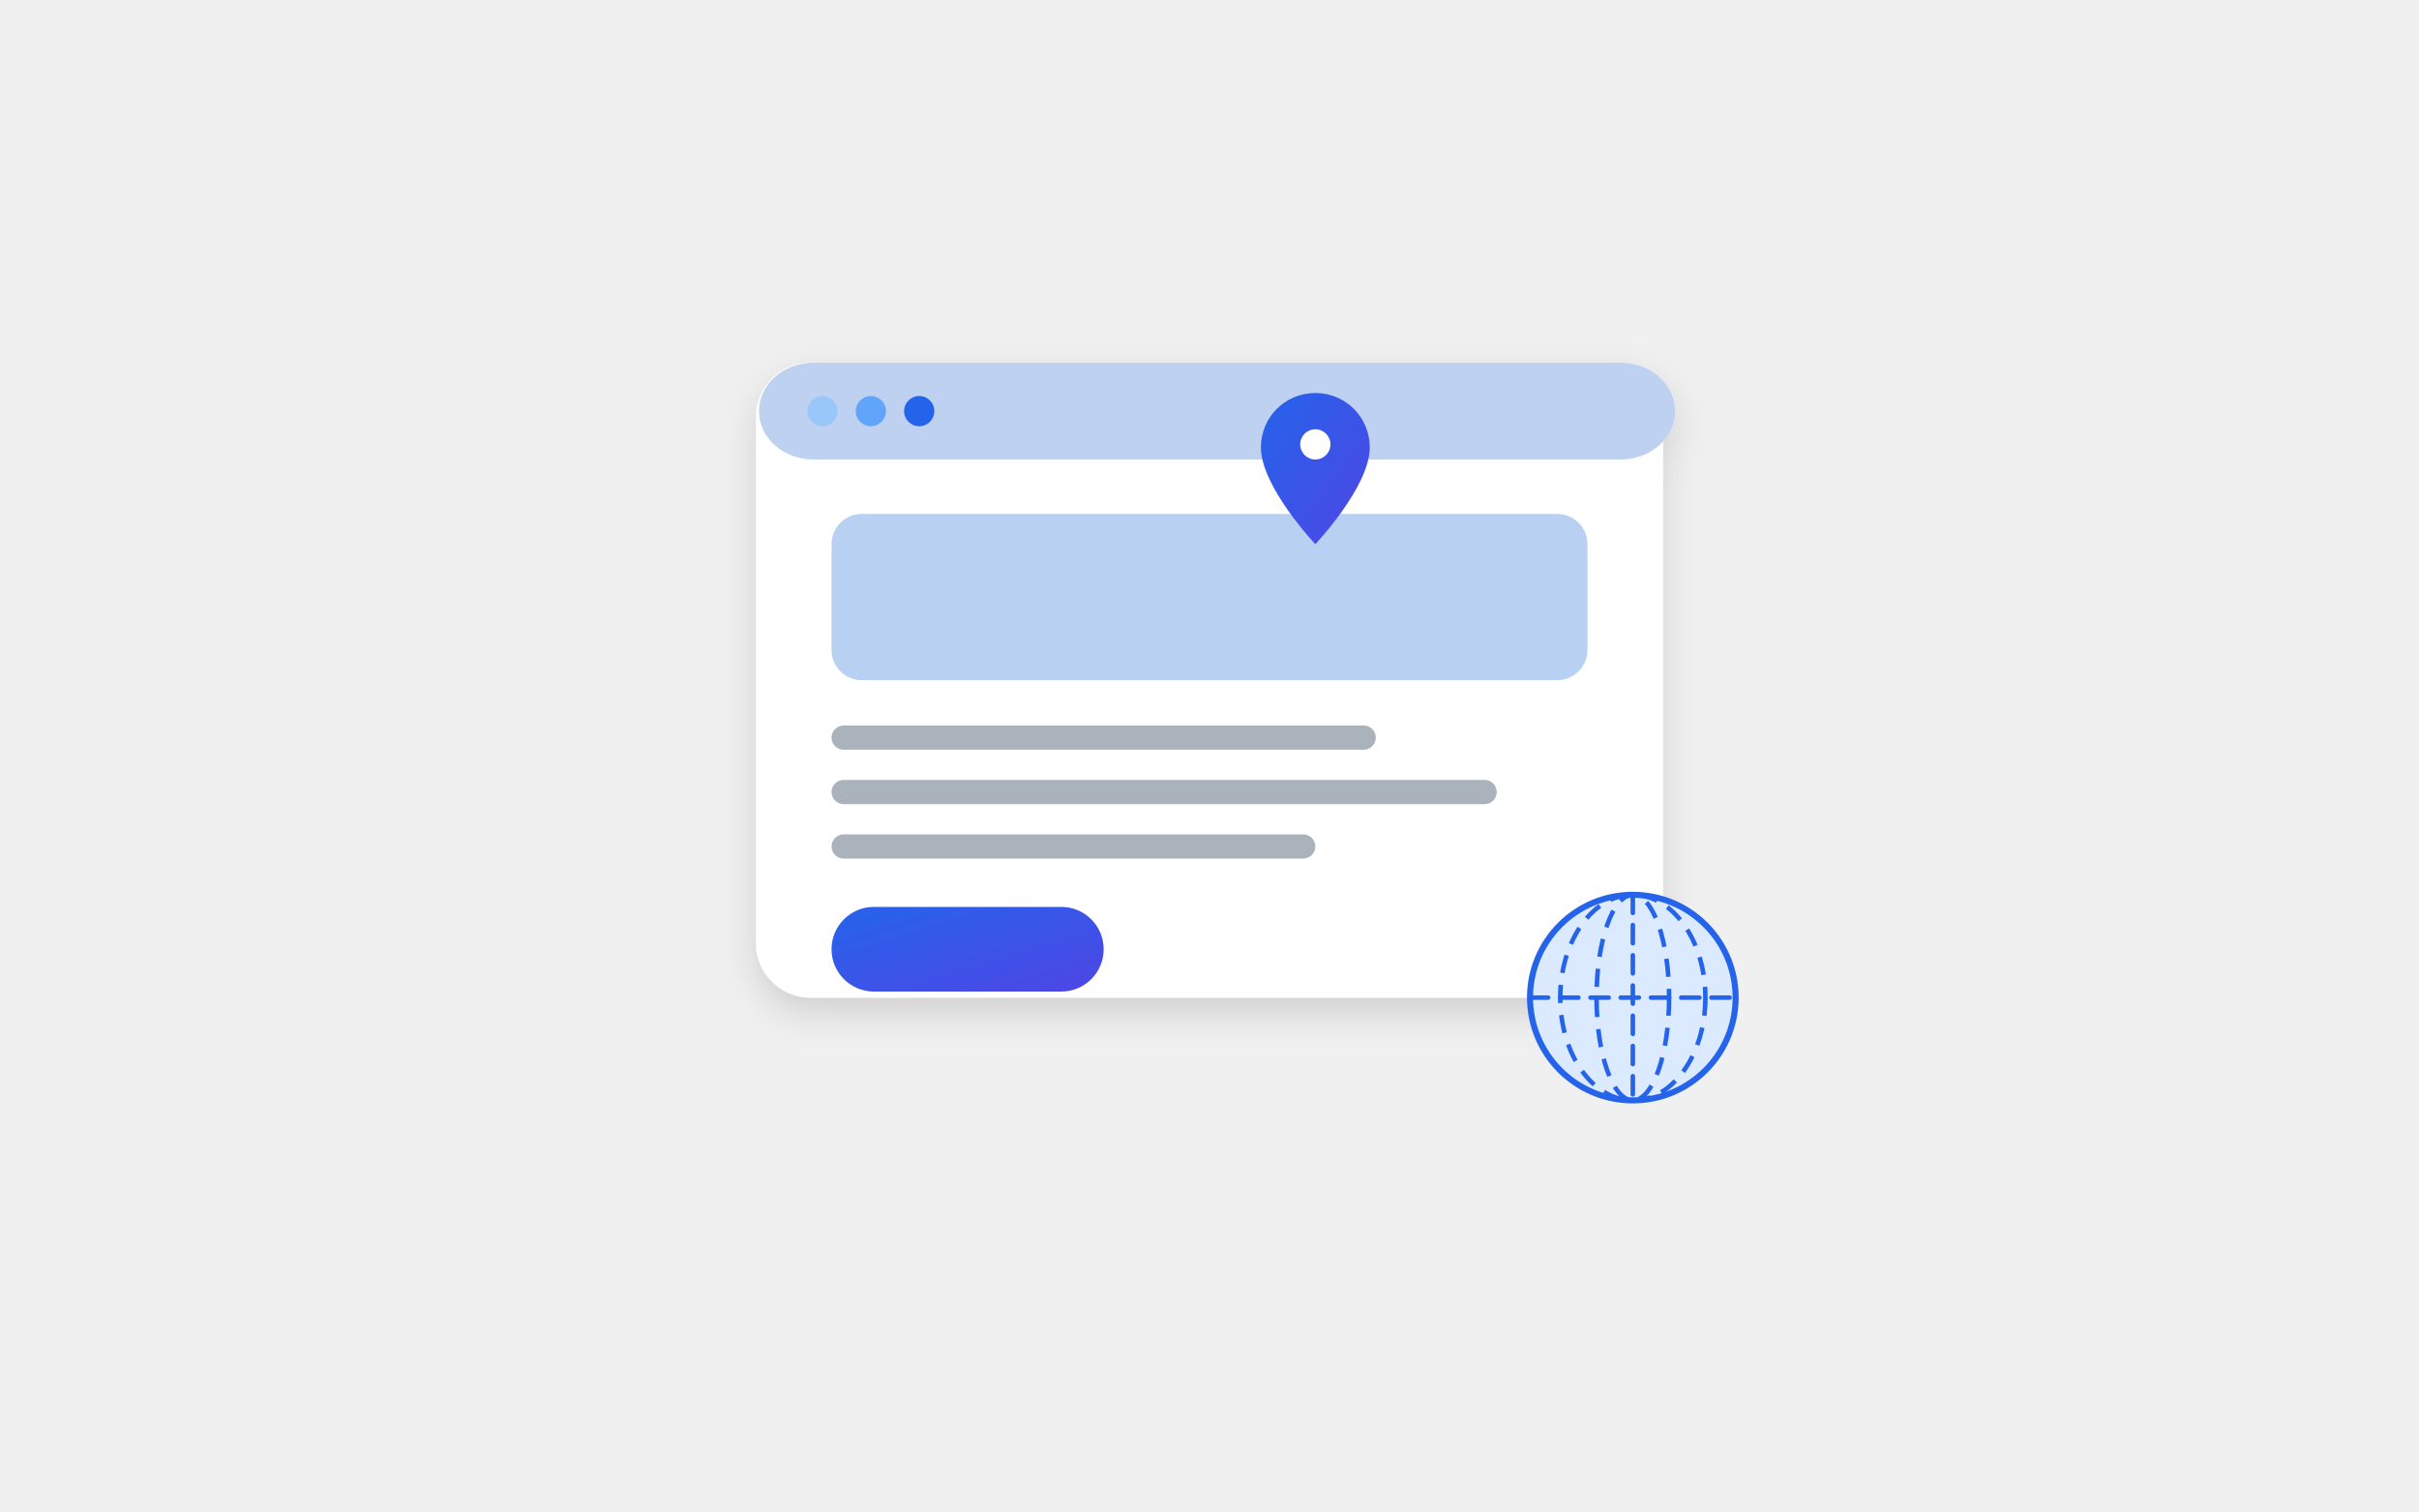
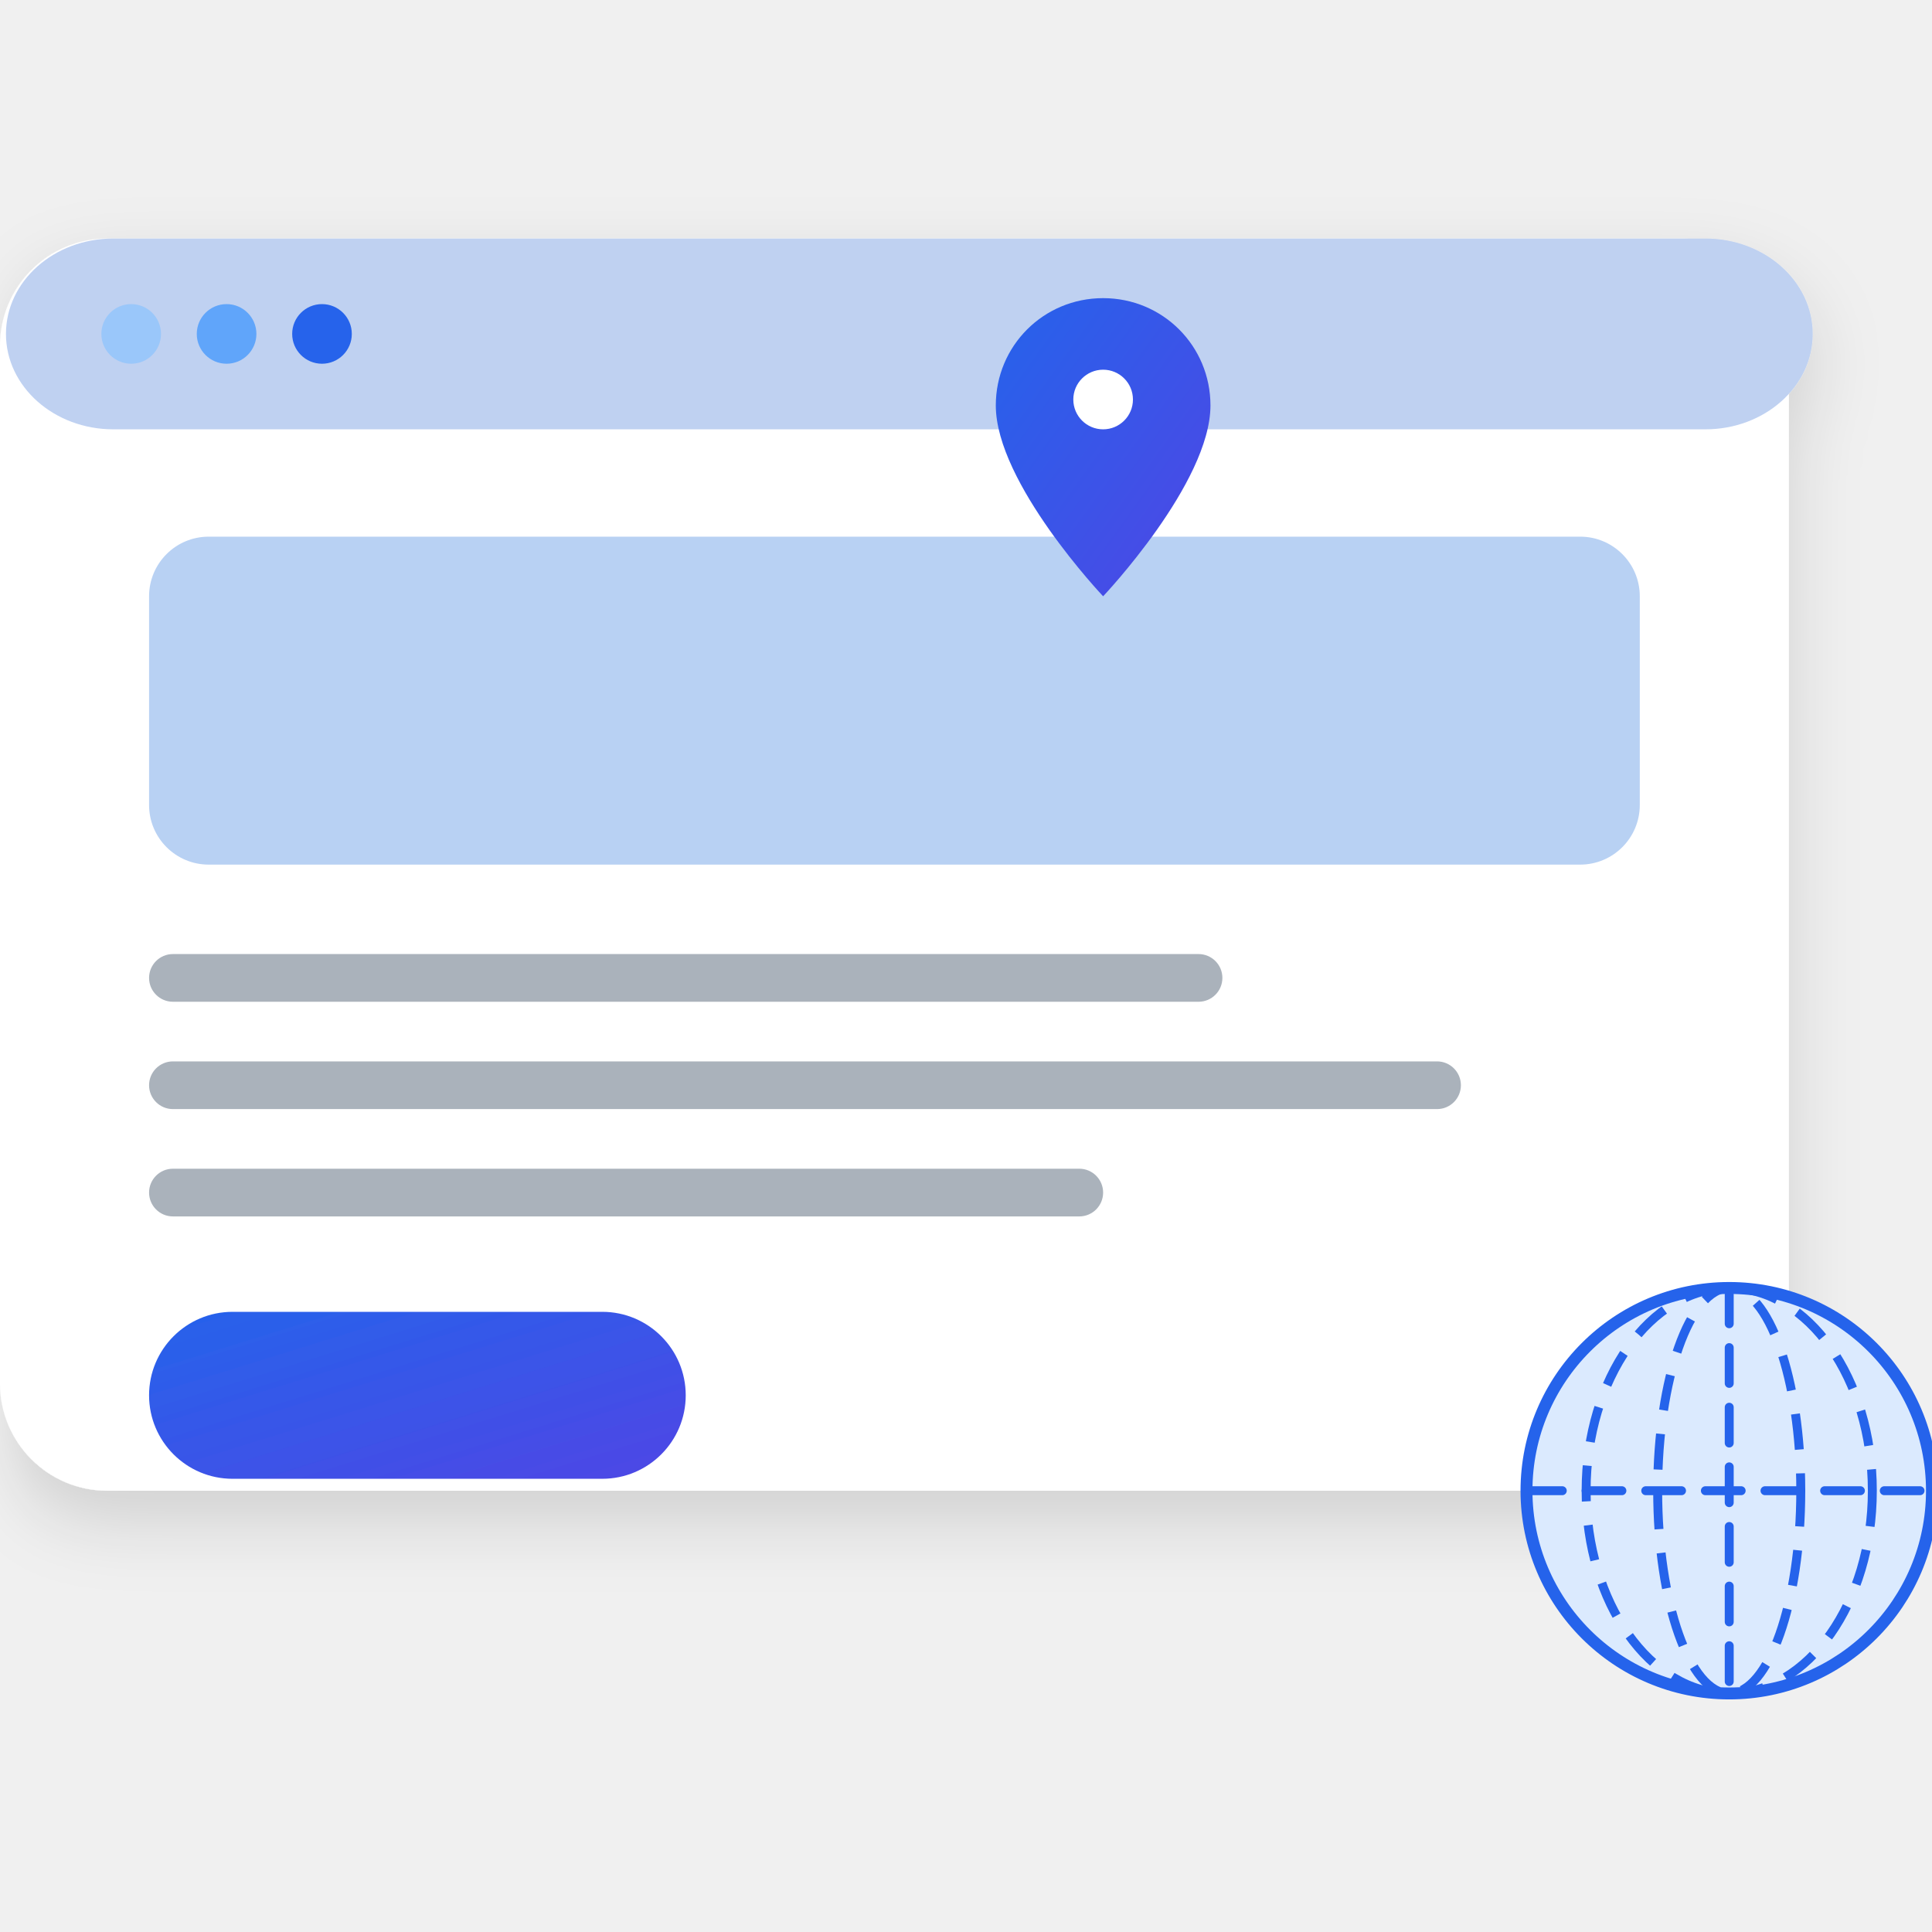
- <svg xmlns="http://www.w3.org/2000/svg" viewBox="0 0 800 500">
+ <svg xmlns="http://www.w3.org/2000/svg" width="220" height="220" viewBox="0 0 220 220">
  <defs>
    <linearGradient id="grad" x1="0%" y1="0%" x2="100%" y2="100%">
      <stop offset="0%" stop-color="#2563EB" />
      <stop offset="100%" stop-color="#4F46E5" />
    </linearGradient>
    <filter id="shadow" x="-20%" y="-20%" width="140%" height="140%">
      <feDropShadow dx="0" dy="5" stdDeviation="6" flood-color="#00000022" />
    </filter>
  </defs>
-   <g filter="url(#shadow)">
-     <rect x="250" y="120" width="300" height="210" rx="18" fill="#fff">
-       <animateTransform attributeName="transform" type="scale" values="1;1.015;1" dur="4s" additive="sum" repeatCount="indefinite" />
-     </rect>
-     <rect x="251" y="120" width="303" height="32" rx="18" fill="#bfd1f1" />
-     <circle cx="272" cy="136" r="5" fill="#9ac7fa" />
-     <circle cx="288" cy="136" r="5" fill="#60A5FA" />
-     <circle cx="304" cy="136" r="5" fill="#2563EB" />
-     <rect x="275" y="170" width="250" height="55" rx="10" fill="#b8d1f3" />
-     <g fill="#aab2bb">
-       <rect x="275" y="240" width="180" height="8" rx="4">
-         <animate attributeName="width" values="180;195;180" dur="2.5s" repeatCount="indefinite" />
-         <animate attributeName="opacity" values="1;0.65;1" dur="2.5s" repeatCount="indefinite" />
+   <g transform="translate(-169.75,-54.32) scale(0.679)">
+     <g filter="url(#shadow)">
+       <rect x="250" y="120" width="300" height="210" rx="18" fill="#fff">
+         <animateTransform attributeName="transform" type="scale" values="1;1.015;1" dur="4s" additive="sum" repeatCount="indefinite" />
      </rect>
-       <rect x="275" y="258" width="220" height="8" rx="4">
-         <animate attributeName="width" values="220;205;220" dur="2.5s" begin=".2s" repeatCount="indefinite" />
-         <animate attributeName="opacity" values="1;0.65;1" dur="2.5s" begin=".2s" repeatCount="indefinite" />
-       </rect>
-       <rect x="275" y="276" width="160" height="8" rx="4">
-         <animate attributeName="width" values="160;175;160" dur="2.5s" begin=".4s" repeatCount="indefinite" />
-         <animate attributeName="opacity" values="1;0.65;1" dur="2.5s" begin=".4s" repeatCount="indefinite" />
+       <rect x="251" y="120" width="303" height="32" rx="18" fill="#bfd1f1" />
+       <circle cx="272" cy="136" r="5" fill="#9ac7fa" />
+       <circle cx="288" cy="136" r="5" fill="#60A5FA" />
+       <circle cx="304" cy="136" r="5" fill="#2563EB" />
+       <rect x="275" y="170" width="250" height="55" rx="10" fill="#b8d1f3" />
+       <g fill="#aab2bb">
+         <rect x="275" y="240" width="180" height="8" rx="4">
+           <animate attributeName="width" values="180;195;180" dur="2.5s" repeatCount="indefinite" />
+           <animate attributeName="opacity" values="1;0.65;1" dur="2.5s" repeatCount="indefinite" />
+         </rect>
+         <rect x="275" y="258" width="220" height="8" rx="4">
+           <animate attributeName="width" values="220;205;220" dur="2.5s" begin=".2s" repeatCount="indefinite" />
+           <animate attributeName="opacity" values="1;0.65;1" dur="2.5s" begin=".2s" repeatCount="indefinite" />
+         </rect>
+         <rect x="275" y="276" width="160" height="8" rx="4">
+           <animate attributeName="width" values="160;175;160" dur="2.5s" begin=".4s" repeatCount="indefinite" />
+           <animate attributeName="opacity" values="1;0.65;1" dur="2.5s" begin=".4s" repeatCount="indefinite" />
+         </rect>
+       </g>
+       <rect x="275" y="300" width="90" height="28" rx="14" fill="url(#grad)">
+         <animate attributeName="opacity" values="1;.75;1" dur="3s" repeatCount="indefinite" />
      </rect>
    </g>
-     <rect x="275" y="300" width="90" height="28" rx="14" fill="url(#grad)">
-       <animate attributeName="opacity" values="1;.75;1" dur="3s" repeatCount="indefinite" />
-     </rect>
-   </g>
-   <g transform="translate(435 145)">
-     <path d="M0-15              C10-15 18-7 18 3              C18 16 0 35 0 35              C0 35-18 16-18 3              C-18-7-10-15 0-15z" fill="url(#grad)" />
-     <circle cx="0" cy="2" r="5" fill="#fff" />
-     <animateTransform attributeName="transform" type="translate" values="435 145;435 140;435 145" dur="3s" repeatCount="indefinite" />
-   </g>
-   <g transform="translate(540 330)">
-     <circle r="34" fill="#DBEAFE" />
-     <circle r="34" fill="none" stroke="#2563EB" stroke-width="2" />
-     <g>
-       <animateTransform attributeName="transform" type="rotate" from="0" to="360" dur="18s" repeatCount="indefinite" />
-       <path d="M-34 0H34" stroke="#2563EB" stroke-width="1.5" stroke-linecap="round" stroke-dasharray="6 4">
-         <animate attributeName="stroke-dashoffset" from="10" to="0" dur="2s" repeatCount="indefinite" />
-       </path>
-       <path d="M0-34V34" stroke="#2563EB" stroke-width="1.5" stroke-linecap="round" stroke-dasharray="6 4">
-         <animate attributeName="stroke-dashoffset" from="10" to="0" dur="2s" repeatCount="indefinite" />
-       </path>
-       <ellipse rx="24" ry="34" fill="none" stroke="#2563EB" stroke-width="1.5" stroke-dasharray="6 4">
-         <animate attributeName="stroke-dashoffset" from="20" to="0" dur="2.5s" repeatCount="indefinite" />
-       </ellipse>
-       <ellipse rx="12" ry="34" fill="none" stroke="#2563EB" stroke-width="1.5" stroke-dasharray="6 4">
-         <animate attributeName="stroke-dashoffset" from="20" to="0" dur="2.5s" repeatCount="indefinite" />
-       </ellipse>
+     <g transform="translate(435 145)">
+       <path d="M0-15                C10-15 18-7 18 3                C18 16 0 35 0 35                C0 35-18 16-18 3                C-18-7-10-15 0-15z" fill="url(#grad)" />
+       <circle cx="0" cy="2" r="5" fill="#fff" />
+       <animateTransform attributeName="transform" type="translate" values="435 145;435 140;435 145" dur="3s" repeatCount="indefinite" />
+     </g>
+     <g transform="translate(540 330)">
+       <circle r="34" fill="#DBEAFE" />
+       <circle r="34" fill="none" stroke="#2563EB" stroke-width="2" />
+       <g>
+         <animateTransform attributeName="transform" type="rotate" from="0" to="360" dur="18s" repeatCount="indefinite" />
+         <path d="M-34 0H34" stroke="#2563EB" stroke-width="1.5" stroke-linecap="round" stroke-dasharray="6 4">
+           <animate attributeName="stroke-dashoffset" from="10" to="0" dur="2s" repeatCount="indefinite" />
+         </path>
+         <path d="M0-34V34" stroke="#2563EB" stroke-width="1.5" stroke-linecap="round" stroke-dasharray="6 4">
+           <animate attributeName="stroke-dashoffset" from="10" to="0" dur="2s" repeatCount="indefinite" />
+         </path>
+         <ellipse rx="24" ry="34" fill="none" stroke="#2563EB" stroke-width="1.5" stroke-dasharray="6 4">
+           <animate attributeName="stroke-dashoffset" from="20" to="0" dur="2.5s" repeatCount="indefinite" />
+         </ellipse>
+         <ellipse rx="12" ry="34" fill="none" stroke="#2563EB" stroke-width="1.5" stroke-dasharray="6 4">
+           <animate attributeName="stroke-dashoffset" from="20" to="0" dur="2.5s" repeatCount="indefinite" />
+         </ellipse>
+       </g>
    </g>
  </g>
</svg>
